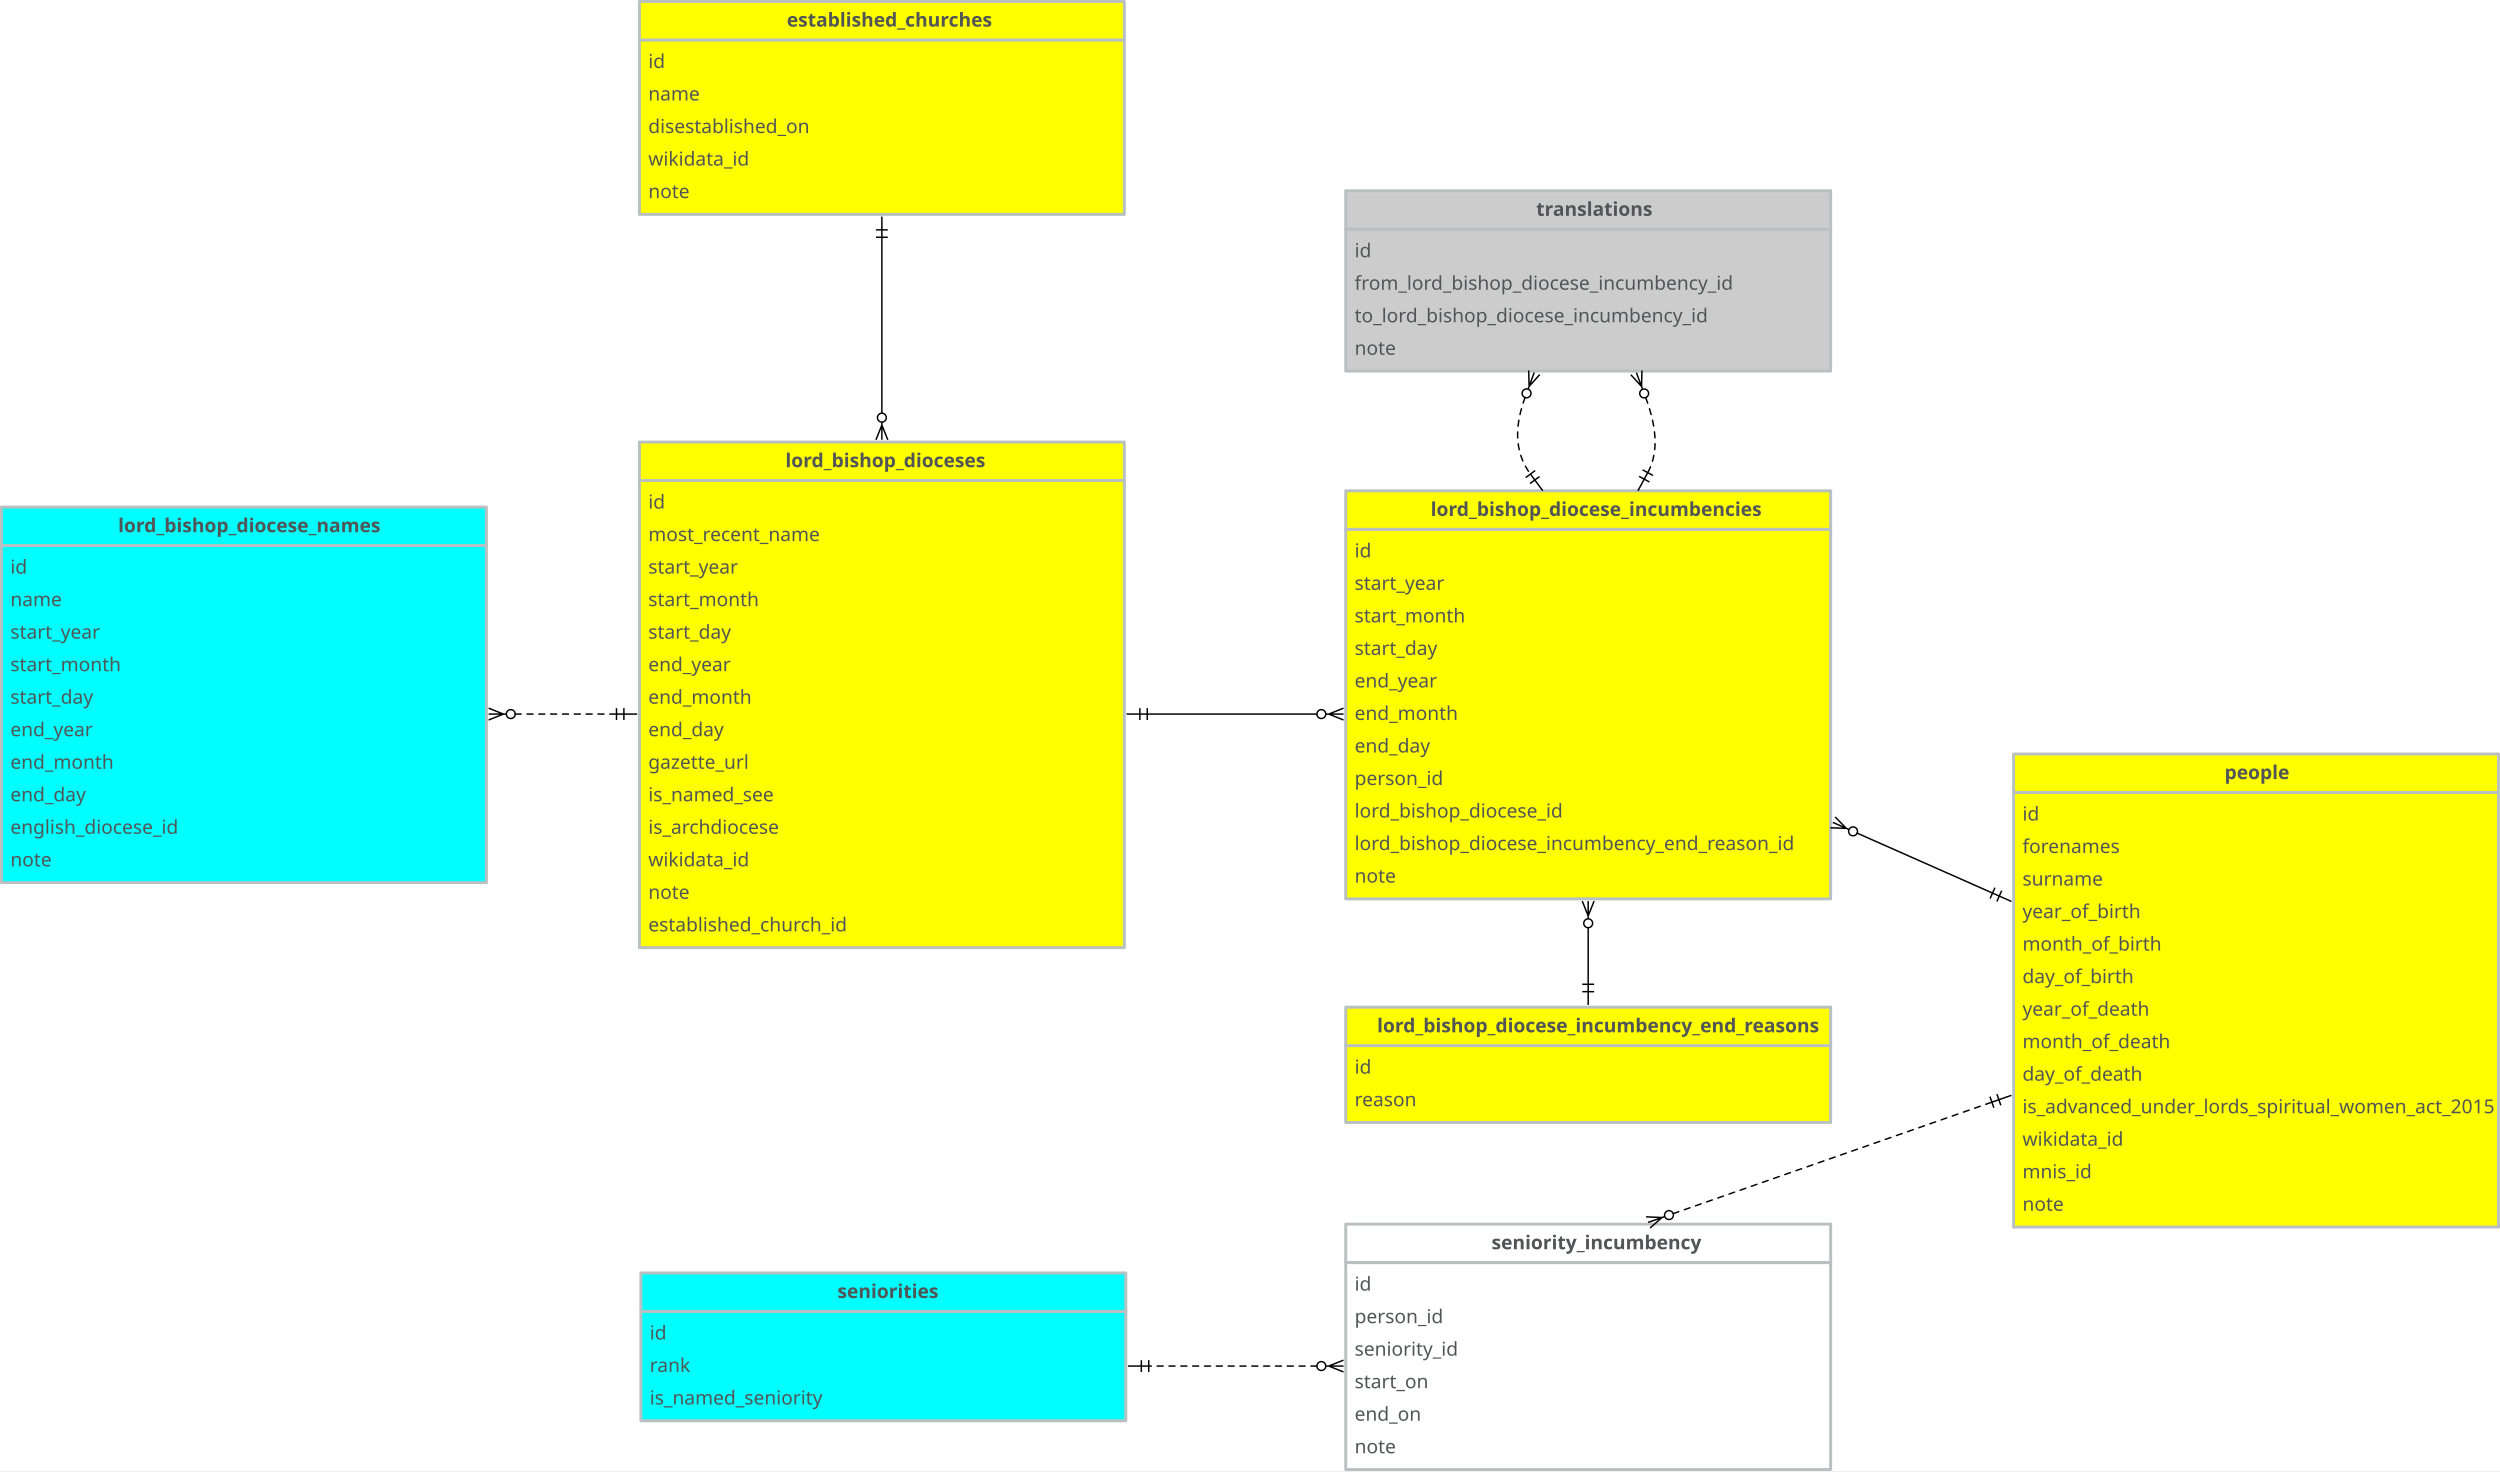
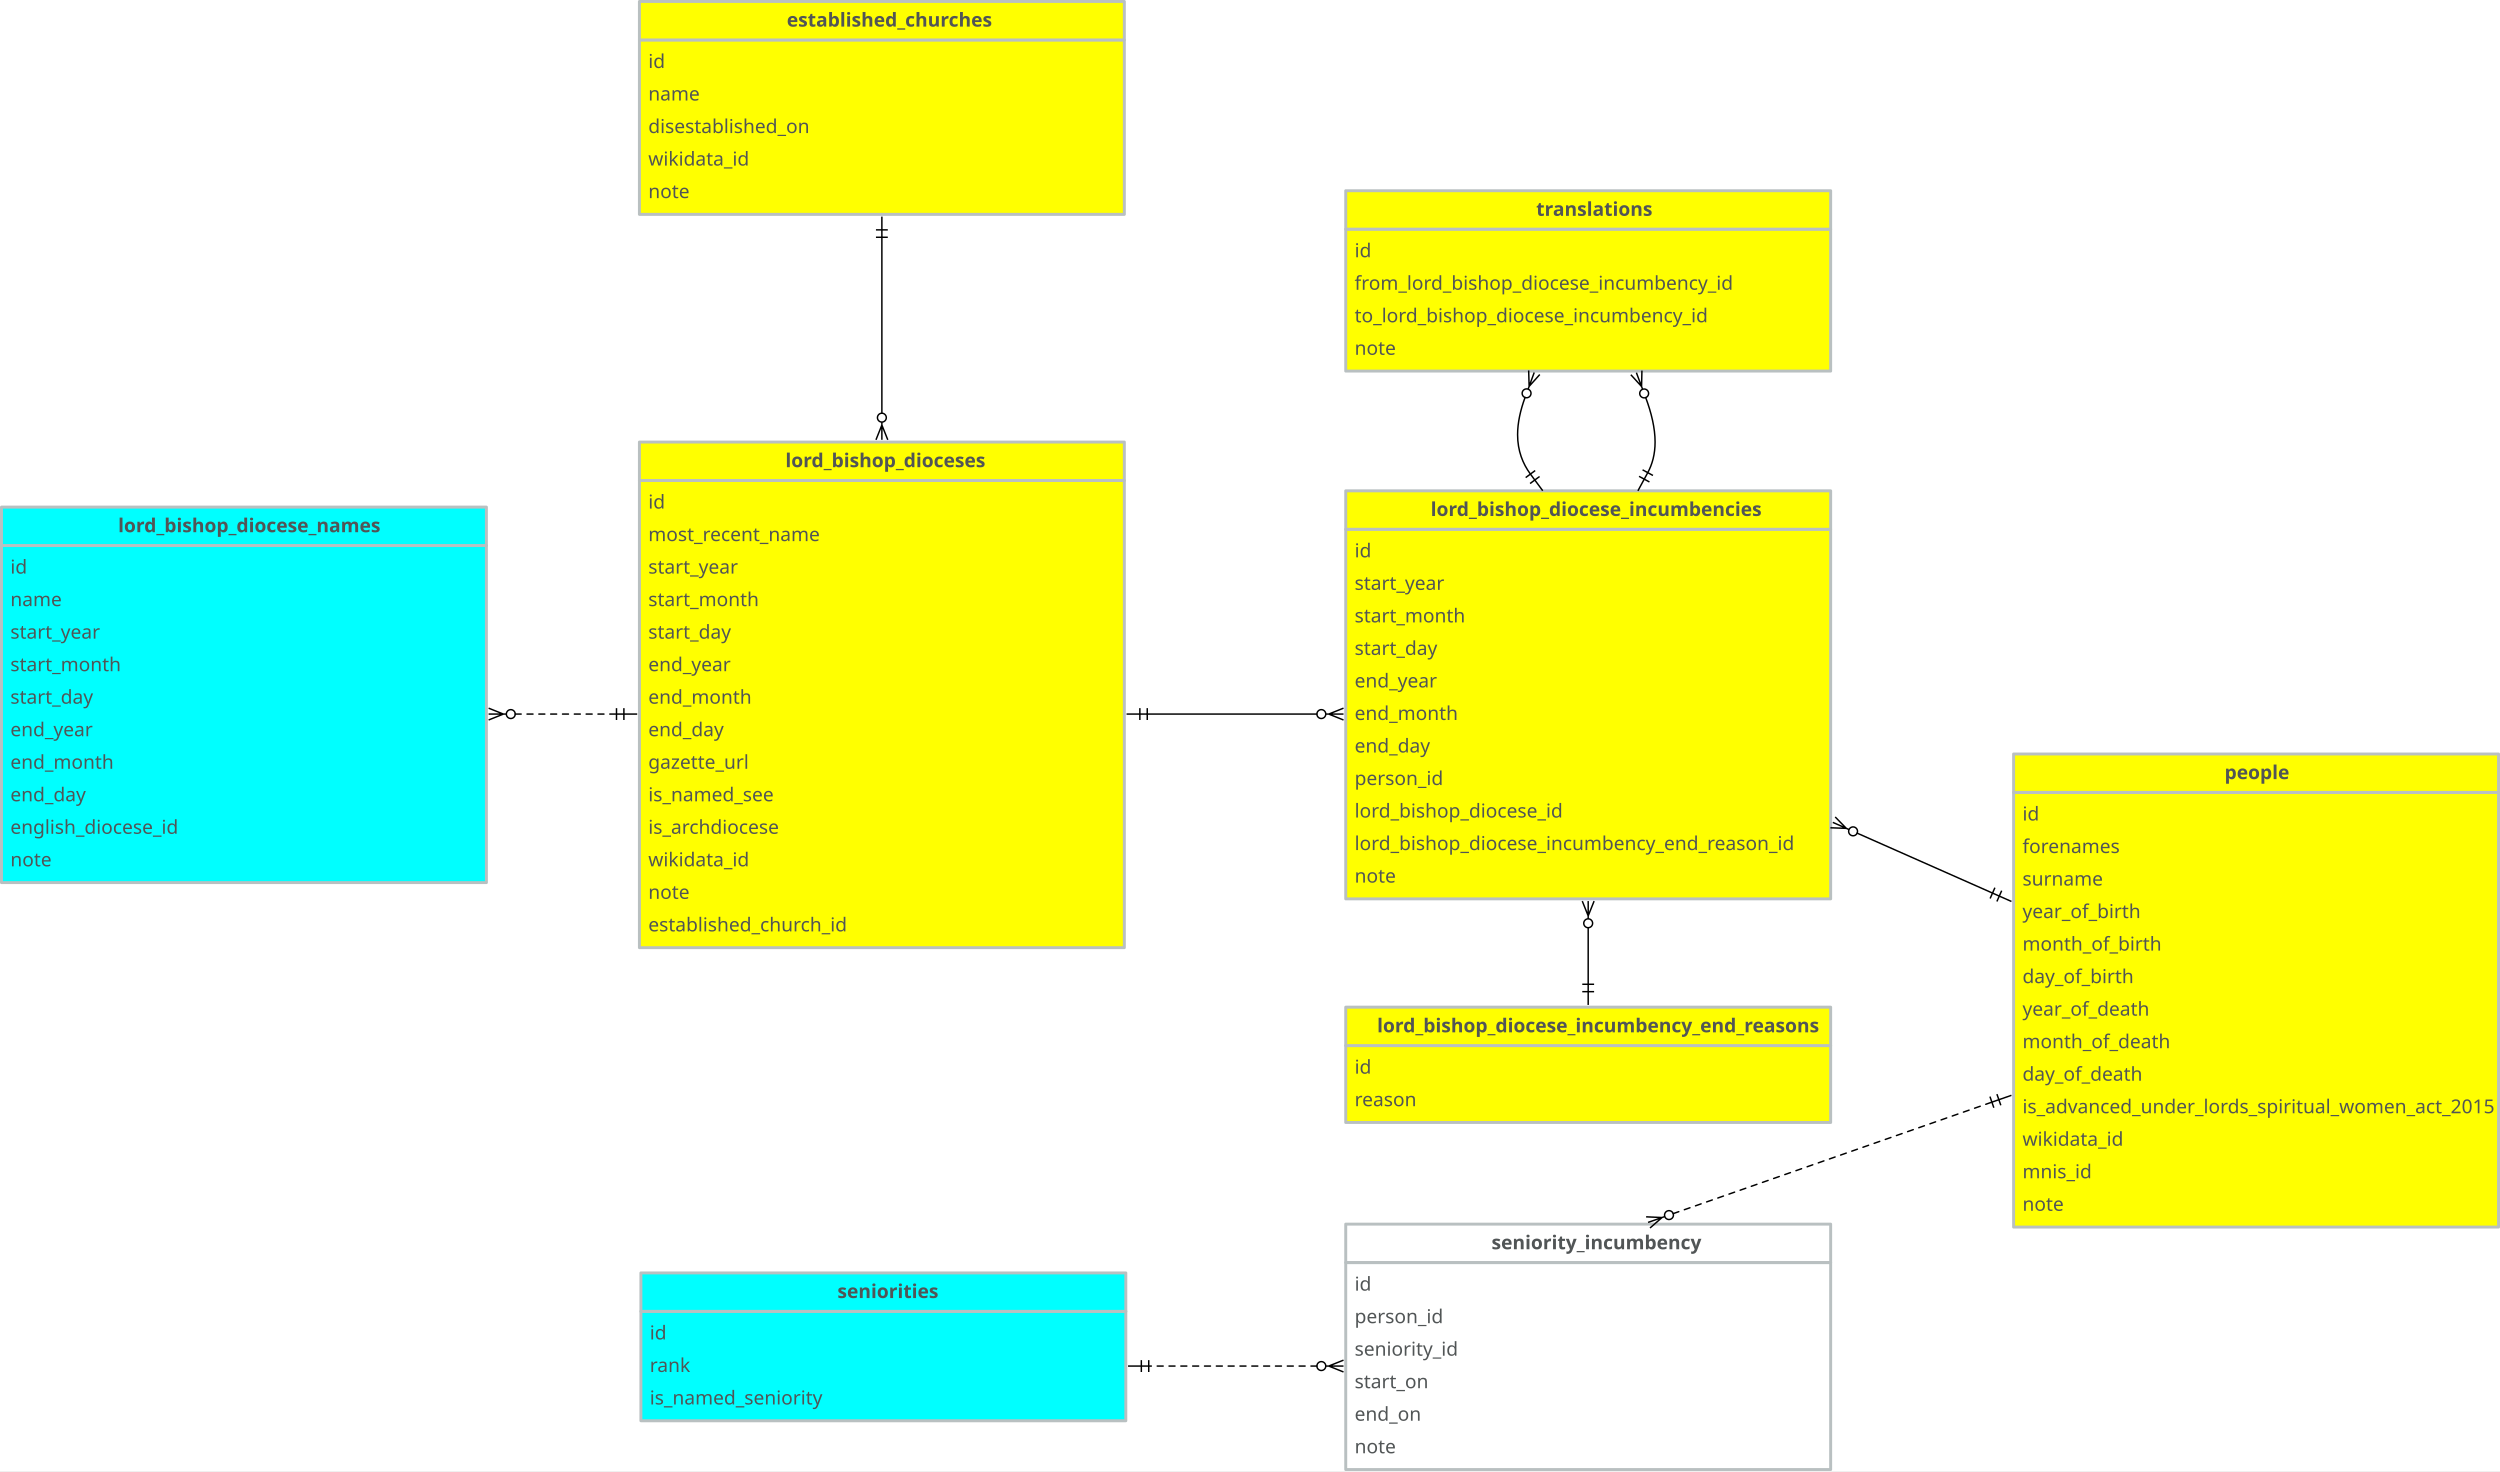
<svg xmlns="http://www.w3.org/2000/svg" version="1.1" viewBox="-1199.5 -275 1691 995" width="1691" height="995">
  <defs>
    <marker orient="auto" overflow="visible" markerUnits="strokeWidth" id="DoubleBar_Marker" stroke-linejoin="miter" stroke-miterlimit="10" viewBox="-1 -5 16 10" markerWidth="16" markerHeight="10" color="black">
      <g>
        <path d="M 14 0 L 0 0 M 5 4 L 5 -4 M 0 4 L 0 -4" fill="none" stroke="currentColor" stroke-width="1" />
      </g>
    </marker>
    <marker orient="auto" overflow="visible" markerUnits="strokeWidth" id="CrowBall_Marker" stroke-linejoin="miter" stroke-miterlimit="10" viewBox="-19 -5 20 10" markerWidth="20" markerHeight="10" color="black">
      <g>
        <path d="M -18 0 L -6 0 M -18 -4 L -8 0 L -18 4 M -.879 -2.121 C .293 -.95 .293 .95 -.879 2.121 C -2.05 3.293 -3.95 3.293 -5.121 2.121 C -6.293 .95 -6.293 -.95 -5.121 -2.121 C -3.95 -3.293 -2.05 -3.293 -.879 -2.121" fill="none" stroke="currentColor" stroke-width="1" />
      </g>
    </marker>
  </defs>
  <g id="Canvas_1" stroke-opacity="1" fill="none" stroke="none" fill-opacity="1" stroke-dasharray="none">
    <rect fill="white" x="-1199.5" y="-275" width="1691" height="995" />
    <g id="Canvas_1_Layer_1">
      <g id="Group_47">
        <g id="Graphic_49">
          <rect x="162.5" y="261" width="328" height="294" fill="yellow" />
          <rect x="162.5" y="261" width="328" height="294" stroke="#b9c0c1" stroke-linecap="round" stroke-linejoin="round" stroke-width="2" />
          <text transform="translate(168.5 267)" fill="#515556">
            <tspan font-family="Avenir" font-size="13" fill="#515556" x="0" y="13">id</tspan>
            <tspan font-family="Avenir" font-size="13" fill="#515556" x="0" y="35">forenames</tspan>
            <tspan font-family="Avenir" font-size="13" fill="#515556" x="0" y="57">surname</tspan>
            <tspan font-family="Avenir" font-size="13" fill="#515556" x="0" y="79">year_of_birth</tspan>
            <tspan font-family="Avenir" font-size="13" fill="#515556" x="0" y="101">month_of_birth</tspan>
            <tspan font-family="Avenir" font-size="13" fill="#515556" x="0" y="123">day_of_birth</tspan>
            <tspan font-family="Avenir" font-size="13" fill="#515556" x="0" y="145">year_of_death</tspan>
            <tspan font-family="Avenir" font-size="13" fill="#515556" x="0" y="167">month_of_death</tspan>
            <tspan font-family="Avenir" font-size="13" fill="#515556" x="0" y="189">day_of_death</tspan>
            <tspan font-family="Avenir" font-size="13" fill="#515556" x="0" y="211">is_advanced_under_lords_spiritual_women_act_2015</tspan>
            <tspan font-family="Avenir" font-size="13" fill="#515556" x="0" y="233">wikidata_id</tspan>
            <tspan font-family="Avenir" font-size="13" fill="#515556" x="0" y="255">mnis_id</tspan>
            <tspan font-family="Avenir" font-size="13" fill="#515556" x="0" y="277">note</tspan>
          </text>
        </g>
        <g id="Graphic_48">
          <rect x="162.5" y="235" width="328" height="26" fill="yellow" />
          <rect x="162.5" y="235" width="328" height="26" stroke="#b9c0c1" stroke-linecap="round" stroke-linejoin="round" stroke-width="2" />
          <text transform="translate(168.5 239)" fill="#515556">
            <tspan font-family="Avenir" font-weight="bold" font-size="13" fill="#515556" x="136.693" y="13">people</tspan>
          </text>
        </g>
      </g>
      <g id="Group_42">
        <g id="Graphic_44">
          <rect x="-767" y="50" width="328" height="316" fill="yellow" />
          <rect x="-767" y="50" width="328" height="316" stroke="#b9c0c1" stroke-linecap="round" stroke-linejoin="round" stroke-width="2" />
          <text transform="translate(-761 56)" fill="#515556">
            <tspan font-family="Avenir" font-size="13" fill="#515556" x="0" y="13">id</tspan>
            <tspan font-family="Avenir" font-size="13" fill="#515556" x="0" y="35">most_recent_name</tspan>
            <tspan font-family="Avenir" font-size="13" fill="#515556" x="0" y="57">start_year</tspan>
            <tspan font-family="Avenir" font-size="13" fill="#515556" x="0" y="79">start_month</tspan>
            <tspan font-family="Avenir" font-size="13" fill="#515556" x="0" y="101">start_day</tspan>
            <tspan font-family="Avenir" font-size="13" fill="#515556" x="0" y="123">end_year</tspan>
            <tspan font-family="Avenir" font-size="13" fill="#515556" x="0" y="145">end_month</tspan>
            <tspan font-family="Avenir" font-size="13" fill="#515556" x="0" y="167">end_day</tspan>
            <tspan font-family="Avenir" font-size="13" fill="#515556" x="0" y="189">gazette_url</tspan>
            <tspan font-family="Avenir" font-size="13" fill="#515556" x="0" y="211">is_named_see</tspan>
            <tspan font-family="Avenir" font-size="13" fill="#515556" x="0" y="233">is_archdiocese</tspan>
            <tspan font-family="Avenir" font-size="13" fill="#515556" x="0" y="255">wikidata_id</tspan>
            <tspan font-family="Avenir" font-size="13" fill="#515556" x="0" y="277">note</tspan>
            <tspan font-family="Avenir" font-size="13" fill="#515556" x="0" y="299">established_church_id</tspan>
          </text>
        </g>
        <g id="Graphic_43">
          <rect x="-767" y="24" width="328" height="26" fill="yellow" />
          <rect x="-767" y="24" width="328" height="26" stroke="#b9c0c1" stroke-linecap="round" stroke-linejoin="round" stroke-width="2" />
          <text transform="translate(-761 28)" fill="#515556">
            <tspan font-family="Avenir" font-weight="bold" font-size="13" fill="#515556" x="92.753" y="13">lord_bishop_dioceses</tspan>
          </text>
        </g>
      </g>
      <g id="Group_39">
        <g id="Graphic_41">
          <rect x="-289.25" y="83" width="328" height="250" fill="yellow" />
          <rect x="-289.25" y="83" width="328" height="250" stroke="#b9c0c1" stroke-linecap="round" stroke-linejoin="round" stroke-width="2" />
          <text transform="translate(-283.25 89)" fill="#515556">
            <tspan font-family="Avenir" font-size="13" fill="#515556" x="0" y="13">id</tspan>
            <tspan font-family="Avenir" font-size="13" fill="#515556" x="0" y="35">start_year</tspan>
            <tspan font-family="Avenir" font-size="13" fill="#515556" x="0" y="57">start_month</tspan>
            <tspan font-family="Avenir" font-size="13" fill="#515556" x="0" y="79">start_day</tspan>
            <tspan font-family="Avenir" font-size="13" fill="#515556" x="0" y="101">end_year</tspan>
            <tspan font-family="Avenir" font-size="13" fill="#515556" x="0" y="123">end_month</tspan>
            <tspan font-family="Avenir" font-size="13" fill="#515556" x="0" y="145">end_day</tspan>
            <tspan font-family="Avenir" font-size="13" fill="#515556" x="0" y="167">person_id</tspan>
            <tspan font-family="Avenir" font-size="13" fill="#515556" x="0" y="189">lord_bishop_diocese_id</tspan>
            <tspan font-family="Avenir" font-size="13" fill="#515556" x="0" y="211">lord_bishop_diocese_incumbency_end_reason_id</tspan>
            <tspan font-family="Avenir" font-size="13" fill="#515556" x="0" y="233">note</tspan>
          </text>
        </g>
        <g id="Graphic_40">
          <rect x="-289.25" y="57" width="328" height="26" fill="yellow" />
          <rect x="-289.25" y="57" width="328" height="26" stroke="#b9c0c1" stroke-linecap="round" stroke-linejoin="round" stroke-width="2" />
          <text transform="translate(-283.25 61)" fill="#515556">
            <tspan font-family="Avenir" font-weight="bold" font-size="13" fill="#515556" x="51.452" y="13">lord_bishop_diocese_incumbencies</tspan>
          </text>
        </g>
      </g>
      <g id="Line_38">
        <line x1="56.666" y1="288.538" x2="148.241" y2="329.081" marker-end="url(#DoubleBar_Marker)" marker-start="url(#CrowBall_Marker)" stroke="black" stroke-linecap="round" stroke-linejoin="round" stroke-width="1" />
      </g>
      <g id="Line_37">
        <line x1="-308.75" y1="208" x2="-423.5" y2="208" marker-end="url(#DoubleBar_Marker)" marker-start="url(#CrowBall_Marker)" stroke="black" stroke-linecap="round" stroke-linejoin="round" stroke-width="1" />
      </g>
      <g id="Group_17">
        <g id="Graphic_19">
          <rect x="-766" y="612" width="328" height="74" fill="aqua" />
          <rect x="-766" y="612" width="328" height="74" stroke="#b9c0c1" stroke-linecap="round" stroke-linejoin="round" stroke-width="2" />
          <text transform="translate(-760 618)" fill="#515556">
            <tspan font-family="Avenir" font-size="13" fill="#515556" x="0" y="13">id</tspan>
            <tspan font-family="Avenir" font-size="13" fill="#515556" x="0" y="35">rank</tspan>
            <tspan font-family="Avenir" font-size="13" fill="#515556" x="0" y="57">is_named_seniority</tspan>
          </text>
        </g>
        <g id="Graphic_18">
          <rect x="-766" y="586" width="328" height="26" fill="aqua" />
          <rect x="-766" y="586" width="328" height="26" stroke="#b9c0c1" stroke-linecap="round" stroke-linejoin="round" stroke-width="2" />
          <text transform="translate(-760 590)" fill="#515556">
            <tspan font-family="Avenir" font-weight="bold" font-size="13" fill="#515556" x="126.936" y="13">seniorities</tspan>
          </text>
        </g>
      </g>
      <g id="Group_14">
        <g id="Graphic_16">
          <rect x="-289.25" y="579" width="328" height="140" stroke="#b9c0c1" stroke-linecap="round" stroke-linejoin="round" stroke-width="2" />
          <text transform="translate(-283.25 585)" fill="#515556">
            <tspan font-family="Avenir" font-size="13" fill="#515556" x="0" y="13">id</tspan>
            <tspan font-family="Avenir" font-size="13" fill="#515556" x="0" y="35">person_id</tspan>
            <tspan font-family="Avenir" font-size="13" fill="#515556" x="0" y="57">seniority_id</tspan>
            <tspan font-family="Avenir" font-size="13" fill="#515556" x="0" y="79">start_on</tspan>
            <tspan font-family="Avenir" font-size="13" fill="#515556" x="0" y="101">end_on</tspan>
            <tspan font-family="Avenir" font-size="13" fill="#515556" x="0" y="123">note</tspan>
          </text>
        </g>
        <g id="Graphic_15">
          <rect x="-289.25" y="553" width="328" height="26" stroke="#b9c0c1" stroke-linecap="round" stroke-linejoin="round" stroke-width="2" />
          <text transform="translate(-283.25 557)" fill="#515556">
            <tspan font-family="Avenir" font-weight="bold" font-size="13" fill="#515556" x="92.623" y="13">seniority_incumbency</tspan>
          </text>
        </g>
      </g>
      <g id="Line_13">
        <line x1="-67.759" y1="545.892" x2="147.813" y2="470.496" marker-end="url(#DoubleBar_Marker)" marker-start="url(#CrowBall_Marker)" stroke="black" stroke-linecap="round" stroke-linejoin="round" stroke-dasharray="4.0,4.0" stroke-width="1" />
      </g>
      <g id="Line_12">
        <line x1="-308.75" y1="649" x2="-422.5" y2="649" marker-end="url(#DoubleBar_Marker)" marker-start="url(#CrowBall_Marker)" stroke="black" stroke-linecap="round" stroke-linejoin="round" stroke-dasharray="4.0,4.0" stroke-width="1" />
      </g>
      <g id="Group_50">
        <g id="Graphic_52">
-           <rect x="-289.25" y="-120" width="328" height="96" fill="#ccc" />
+           <rect x="-289.25" y="-120" width="328" height="96" fill="yellow" />
          <rect x="-289.25" y="-120" width="328" height="96" stroke="#b9c0c1" stroke-linecap="round" stroke-linejoin="round" stroke-width="2" />
          <text transform="translate(-283.25 -114)" fill="#515556">
            <tspan font-family="Avenir" font-size="13" fill="#515556" x="0" y="13">id</tspan>
            <tspan font-family="Avenir" font-size="13" fill="#515556" x="0" y="35">from_lord_bishop_diocese_incumbency_id</tspan>
            <tspan font-family="Avenir" font-size="13" fill="#515556" x="0" y="57">to_lord_bishop_diocese_incumbency_id</tspan>
            <tspan font-family="Avenir" font-size="13" fill="#515556" x="0" y="79">note</tspan>
          </text>
        </g>
        <g id="Graphic_51">
-           <rect x="-289.25" y="-146" width="328" height="26" fill="#ccc" />
+           <rect x="-289.25" y="-146" width="328" height="26" fill="yellow" />
          <rect x="-289.25" y="-146" width="328" height="26" stroke="#b9c0c1" stroke-linecap="round" stroke-linejoin="round" stroke-width="2" />
          <text transform="translate(-283.25 -142)" fill="#515556">
            <tspan font-family="Avenir" font-weight="bold" font-size="13" fill="#515556" x="122.848" y="13">translations</tspan>
          </text>
        </g>
      </g>
      <g id="Line_53">
-         <path d="M -86.344 -6.069 C -82.508 4.195 -80 14.528 -80 24 C -80 32.274 -81.914 39.091 -84.955 44.699" marker-end="url(#DoubleBar_Marker)" marker-start="url(#CrowBall_Marker)" stroke="black" stroke-linecap="round" stroke-linejoin="round" stroke-dasharray="4.0,4.0" stroke-width="1" />
+         <path d="M -86.344 -6.069 C -82.508 4.195 -80 14.528 -80 24 C -80 32.274 -81.914 39.091 -84.955 44.699" marker-end="url(#DoubleBar_Marker)" marker-start="url(#CrowBall_Marker)" stroke="black" stroke-linecap="round" stroke-linejoin="round" stroke-width="1" />
      </g>
      <g id="Line_54">
-         <path d="M -167.95 -6.141 C -171.055 2.332 -173 10.881 -173 19 C -173 29.941 -169.468 38.704 -164.325 45.663" marker-end="url(#DoubleBar_Marker)" marker-start="url(#CrowBall_Marker)" stroke="black" stroke-linecap="round" stroke-linejoin="round" stroke-dasharray="4.0,4.0" stroke-width="1" />
+         <path d="M -167.95 -6.141 C -171.055 2.332 -173 10.881 -173 19 C -173 29.941 -169.468 38.704 -164.325 45.663" marker-end="url(#DoubleBar_Marker)" marker-start="url(#CrowBall_Marker)" stroke="black" stroke-linecap="round" stroke-linejoin="round" stroke-width="1" />
      </g>
      <g id="Group_55">
        <g id="Graphic_57">
          <rect x="-289.25" y="432.25" width="328" height="52" fill="yellow" />
          <rect x="-289.25" y="432.25" width="328" height="52" stroke="#b9c0c1" stroke-linecap="round" stroke-linejoin="round" stroke-width="2" />
          <text transform="translate(-283.25 438.25)" fill="#515556">
            <tspan font-family="Avenir" font-size="13" fill="#515556" x="0" y="13">id</tspan>
            <tspan font-family="Avenir" font-size="13" fill="#515556" x="0" y="35">reason</tspan>
          </text>
        </g>
        <g id="Graphic_56">
          <rect x="-289.25" y="406.25" width="328" height="26" fill="yellow" />
          <rect x="-289.25" y="406.25" width="328" height="26" stroke="#b9c0c1" stroke-linecap="round" stroke-linejoin="round" stroke-width="2" />
          <text transform="translate(-283.25 410.25)" fill="#515556">
            <tspan font-family="Avenir" font-weight="bold" font-size="13" fill="#515556" x="15.227" y="13">lord_bishop_diocese_incumbency_end_reasons</tspan>
          </text>
        </g>
      </g>
      <g id="Line_58">
        <line x1="-125.25" y1="352.5" x2="-125.25" y2="390.75" marker-end="url(#DoubleBar_Marker)" marker-start="url(#CrowBall_Marker)" stroke="black" stroke-linecap="round" stroke-linejoin="round" stroke-width="1" />
      </g>
      <g id="Group_59">
        <g id="Graphic_61">
          <rect x="-1198.5" y="94" width="328" height="228" fill="aqua" />
          <rect x="-1198.5" y="94" width="328" height="228" stroke="#b9c0c1" stroke-linecap="round" stroke-linejoin="round" stroke-width="2" />
          <text transform="translate(-1192.5 100)" fill="#515556">
            <tspan font-family="Avenir" font-size="13" fill="#515556" x="0" y="13">id</tspan>
            <tspan font-family="Avenir" font-size="13" fill="#515556" x="0" y="35">name</tspan>
            <tspan font-family="Avenir" font-size="13" fill="#515556" x="0" y="57">start_year</tspan>
            <tspan font-family="Avenir" font-size="13" fill="#515556" x="0" y="79">start_month</tspan>
            <tspan font-family="Avenir" font-size="13" fill="#515556" x="0" y="101">start_day</tspan>
            <tspan font-family="Avenir" font-size="13" fill="#515556" x="0" y="123">end_year</tspan>
            <tspan font-family="Avenir" font-size="13" fill="#515556" x="0" y="145">end_month</tspan>
            <tspan font-family="Avenir" font-size="13" fill="#515556" x="0" y="167">end_day</tspan>
            <tspan font-family="Avenir" font-size="13" fill="#515556" x="0" y="189">english_diocese_id</tspan>
            <tspan font-family="Avenir" font-size="13" fill="#515556" x="0" y="211">note</tspan>
          </text>
        </g>
        <g id="Graphic_60">
          <rect x="-1198.5" y="68" width="328" height="26" fill="aqua" />
          <rect x="-1198.5" y="68" width="328" height="26" stroke="#b9c0c1" stroke-linecap="round" stroke-linejoin="round" stroke-width="2" />
          <text transform="translate(-1192.5 72)" fill="#515556">
            <tspan font-family="Avenir" font-weight="bold" font-size="13" fill="#515556" x="72.895" y="13">lord_bishop_diocese_names</tspan>
          </text>
        </g>
      </g>
      <g id="Line_62">
        <line x1="-851" y1="208" x2="-782.5" y2="208" marker-end="url(#DoubleBar_Marker)" marker-start="url(#CrowBall_Marker)" stroke="black" stroke-linecap="round" stroke-linejoin="round" stroke-dasharray="4.0,4.0" stroke-width="1" />
      </g>
      <g id="Group_71">
        <g id="Graphic_73">
          <rect x="-767" y="-248" width="328" height="118" fill="yellow" />
          <rect x="-767" y="-248" width="328" height="118" stroke="#b9c0c1" stroke-linecap="round" stroke-linejoin="round" stroke-width="2" />
          <text transform="translate(-761 -242)" fill="#515556">
            <tspan font-family="Avenir" font-size="13" fill="#515556" x="0" y="13">id</tspan>
            <tspan font-family="Avenir" font-size="13" fill="#515556" x="0" y="35">name</tspan>
            <tspan font-family="Avenir" font-size="13" fill="#515556" x="0" y="57">disestablished_on</tspan>
            <tspan font-family="Avenir" font-size="13" fill="#515556" x="0" y="79">wikidata_id</tspan>
            <tspan font-family="Avenir" font-size="13" fill="#515556" x="0" y="101">note</tspan>
          </text>
        </g>
        <g id="Graphic_72">
          <rect x="-767" y="-274" width="328" height="26" fill="yellow" />
          <rect x="-767" y="-274" width="328" height="26" stroke="#b9c0c1" stroke-linecap="round" stroke-linejoin="round" stroke-width="2" />
          <text transform="translate(-761 -270)" fill="#515556">
            <tspan font-family="Avenir" font-weight="bold" font-size="13" fill="#515556" x="93.702" y="13">established_churches</tspan>
          </text>
        </g>
      </g>
      <g id="Line_74">
        <line x1="-603" y1="4.5" x2="-603" y2="-114.5" marker-end="url(#DoubleBar_Marker)" marker-start="url(#CrowBall_Marker)" stroke="black" stroke-linecap="round" stroke-linejoin="round" stroke-width="1" />
      </g>
    </g>
  </g>
</svg>
